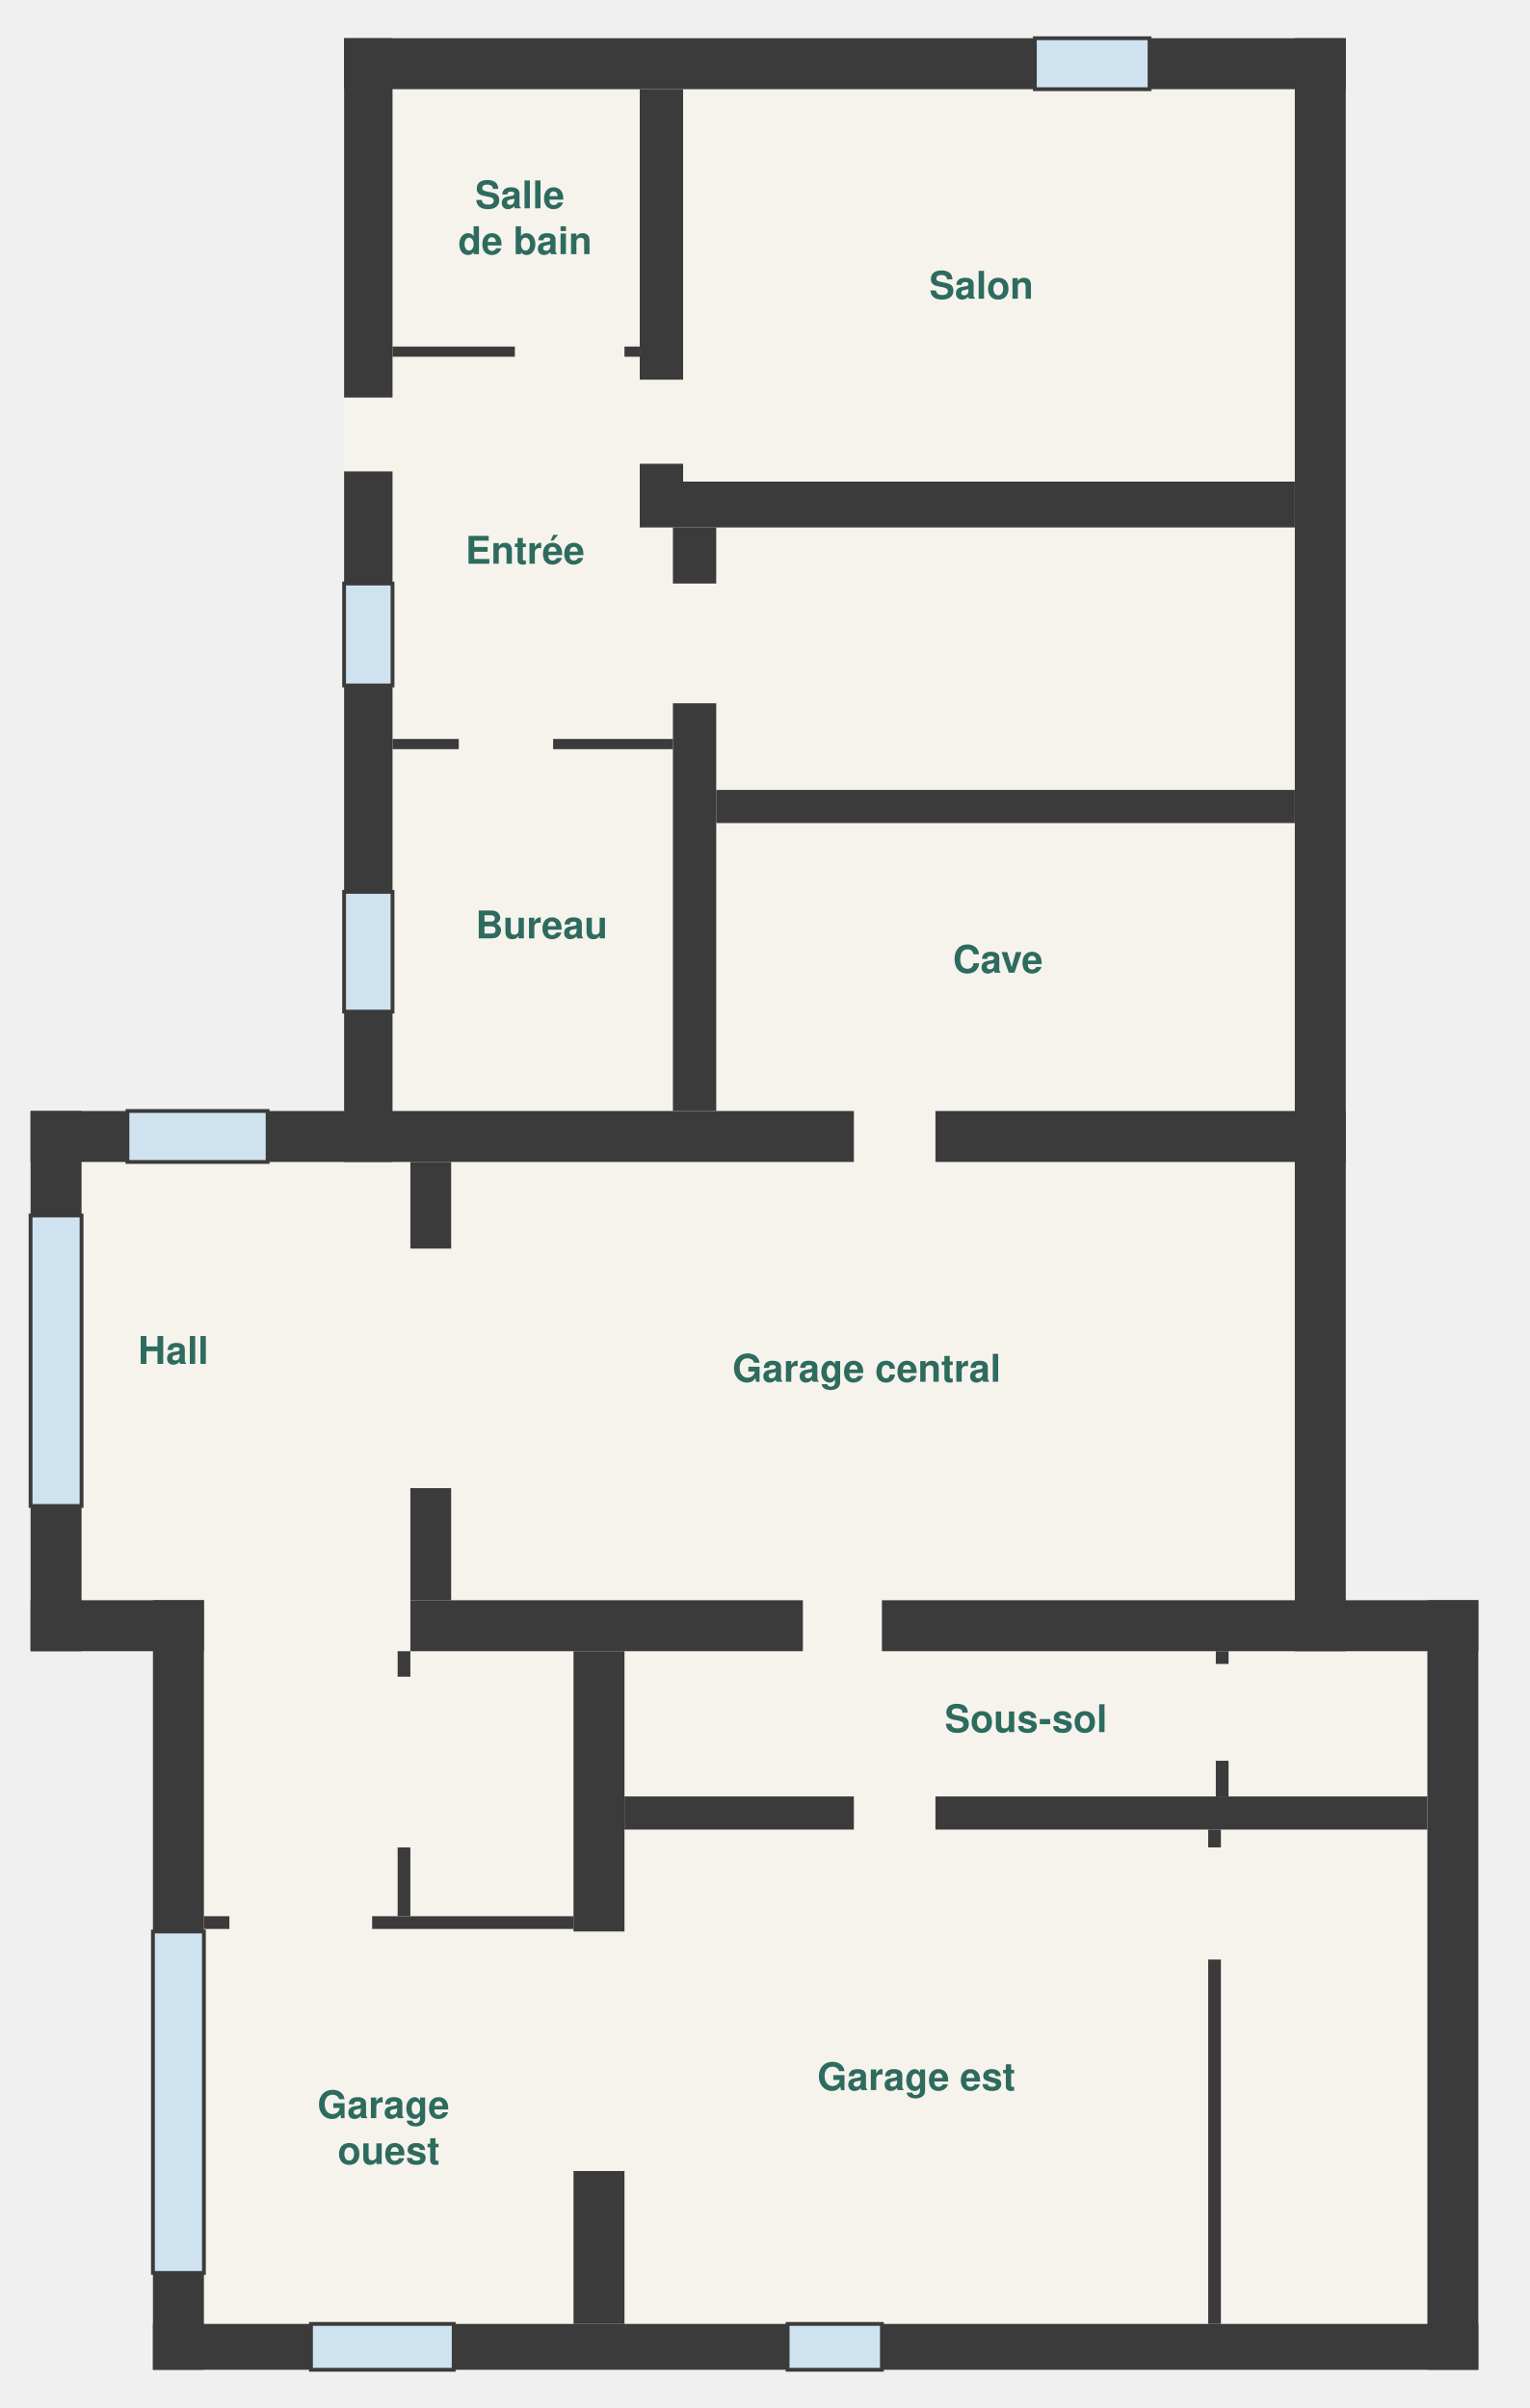
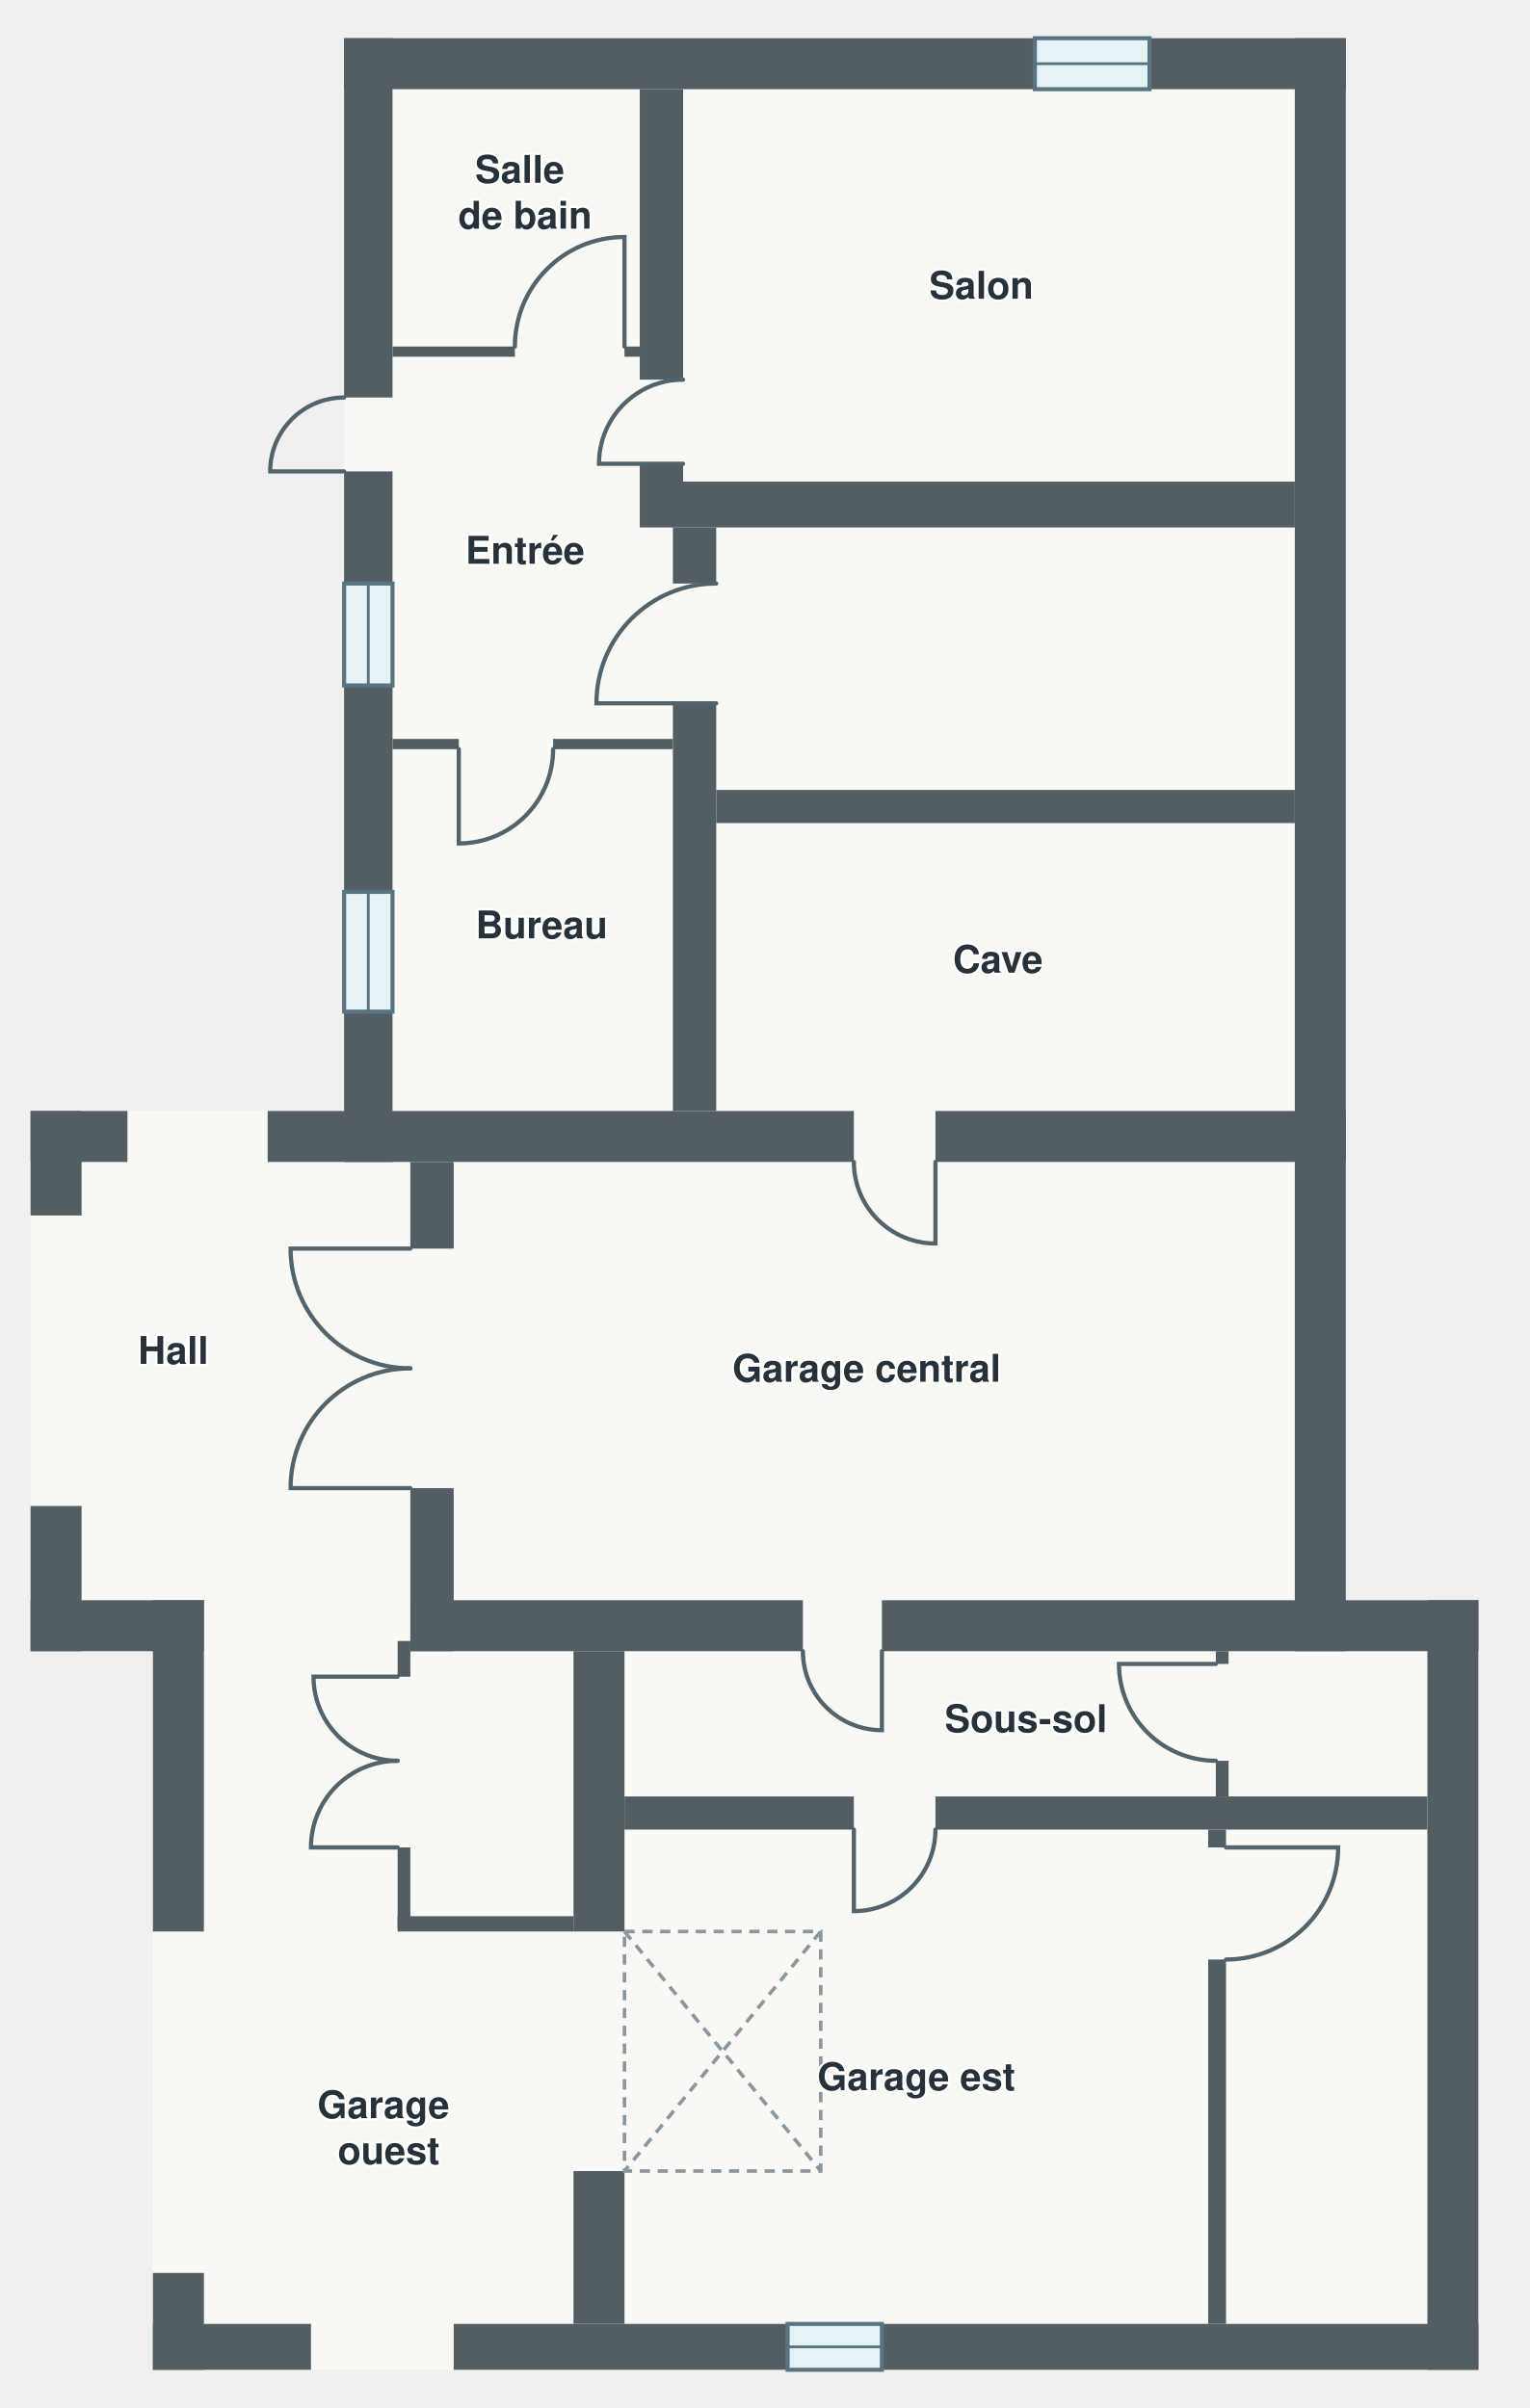
<svg xmlns="http://www.w3.org/2000/svg" viewBox="30 30 600 945">
-   <polygon id="floor" points="165,45 558,45 558,658 610,658 610,960 90,960 90,678 42,678 42,466 165,466" fill="#f6f3ec" />
+   <polygon id="floor" points="165,45 558,45 558,658 610,658 610,960 90,960 90,678 42,678 42,466 165,466" fill="#f8f8f4" />
  <g id="rooms">
-     <polygon id="salle_de_bain_rdc" class="room" points="191,65 281,65 281,166 191,166" fill="#f6f3ec" />
-     <polygon id="entree_rdc" class="room" points="191,172 281,172 281,320 191,320" fill="#f6f3ec" />
-     <polygon id="bureau_rdc" class="room" points="191,326 294,326 294,460 191,460" fill="#f6f3ec" />
-     <polygon id="salon_rdc" class="room" points="298,65 532,65 532,219 298,219" fill="#f6f3ec" />
-     <polygon id="piece_est" class="room" points="311,237 532,237 532,340 311,340" fill="#f6f3ec" />
-     <polygon id="cave" class="room" points="311,353 532,353 532,460 311,460" fill="#f6f3ec" />
-     <polygon id="hall" class="room" points="62,480 191,480 191,782 110,782 110,658 62,658" fill="#f6f3ec" />
-     <polygon id="garage_nord" class="room" points="208,480 532,480 532,654 208,654" fill="#f6f3ec" />
-     <polygon id="local" class="room" points="191,674 255,674 255,782 191,782" fill="#f6f3ec" />
-     <polygon id="garage_ouest" class="room" points="110,788 255,788 255,942 110,942" fill="#f6f3ec" />
-     <polygon id="sous_sol" class="room" points="275,674 590,674 590,735 275,735" fill="#f6f3ec" />
-     <polygon id="garage_est" class="room" points="275,748 504,748 504,942 275,942" fill="#f6f3ec" />
-     <polygon id="rangement" class="room" points="511,748 590,748 590,942 511,942" fill="#f6f3ec" />
+     <polygon id="salle_de_bain_rdc" class="room" points="191,65 281,65 281,166 191,166" fill="#f8f8f4" />
+     <polygon id="entree_rdc" class="room" points="191,172 281,172 281,320 191,320" fill="#f8f8f4" />
+     <polygon id="bureau_rdc" class="room" points="191,326 294,326 294,460 191,460" fill="#f8f8f4" />
+     <polygon id="salon_rdc" class="room" points="298,65 532,65 532,219 298,219" fill="#f8f8f4" />
+     <polygon id="piece_est" class="room" points="311,237 532,237 532,340 311,340" fill="#f8f8f4" />
+     <polygon id="cave" class="room" points="311,353 532,353 532,460 311,460" fill="#f8f8f4" />
+     <polygon id="hall" class="room" points="62,480 191,480 191,782 110,782 110,658 62,658" fill="#f8f8f4" />
+     <polygon id="garage_nord" class="room" points="208,480 532,480 532,654 208,654" fill="#f8f8f4" />
+     <polygon id="local" class="room" points="191,674 255,674 255,782 191,782" fill="#f8f8f4" />
+     <polygon id="garage_ouest" class="room" points="110,788 255,788 255,942 110,942" fill="#f8f8f4" />
+     <polygon id="sous_sol" class="room" points="275,674 590,674 590,735 275,735" fill="#f8f8f4" />
+     <polygon id="garage_est" class="room" points="275,748 504,748 504,942 275,942" fill="#f8f8f4" />
+     <polygon id="rangement" class="room" points="511,748 590,748 590,942 511,942" fill="#f8f8f4" />
  </g>
-   <g id="walls" fill="#3b3b3b">
+   <g id="walls" fill="#535e64">
    <rect x="165" y="45" width="271" height="20" />
    <rect x="481" y="45" width="77" height="20" />
    <rect x="165" y="45" width="19" height="141" />
    <rect x="165" y="215" width="19" height="44" />
    <rect x="165" y="299" width="19" height="81" />
    <rect x="165" y="427" width="19" height="59" />
    <rect x="538" y="45" width="20" height="633" />
    <rect x="42" y="466" width="38" height="20" />
    <rect x="135" y="466" width="230" height="20" />
    <rect x="397" y="466" width="161" height="20" />
    <rect x="42" y="466" width="20" height="41" />
    <rect x="42" y="621" width="20" height="57" />
    <rect x="42" y="658" width="68" height="20" />
    <rect x="90" y="658" width="20" height="130" />
    <rect x="90" y="922" width="20" height="38" />
    <rect x="90" y="942" width="62" height="18" />
    <rect x="208" y="942" width="131" height="18" />
    <rect x="376" y="942" width="234" height="18" />
    <rect x="590" y="658" width="20" height="302" />
    <rect x="191" y="658" width="154" height="20" />
    <rect x="376" y="658" width="234" height="20" />
    <rect x="281" y="65" width="17" height="114" />
    <rect x="281" y="212" width="17" height="7" />
    <rect x="281" y="219" width="257" height="18" />
    <rect x="294" y="237" width="17" height="22" />
    <rect x="294" y="306" width="17" height="160" />
    <rect x="311" y="340" width="227" height="13" />
    <rect x="184" y="166" width="48" height="4" />
    <rect x="275" y="166" width="6" height="4" />
    <rect x="184" y="320" width="26" height="4" />
    <rect x="247" y="320" width="47" height="4" />
-     <rect x="191" y="486" width="16" height="34" />
-     <rect x="191" y="614" width="16" height="44" />
+     <rect x="191" y="486" width="17" height="34" />
+     <rect x="191" y="614" width="17" height="64" />
    <rect x="255" y="678" width="20" height="110" />
    <rect x="255" y="882" width="20" height="60" />
-     <rect x="186" y="678" width="5" height="10" />
-     <rect x="186" y="755" width="5" height="27" />
-     <rect x="110" y="782" width="10" height="5" />
-     <rect x="176" y="782" width="79" height="5" />
+     <rect x="186" y="674" width="5" height="14" />
+     <rect x="186" y="755" width="5" height="32" />
+     <rect x="186" y="782" width="69" height="6" />
    <rect x="275" y="735" width="90" height="13" />
    <rect x="397" y="735" width="193" height="13" />
    <rect x="507" y="678" width="5" height="5" />
    <rect x="507" y="721" width="5" height="14" />
-     <rect x="504" y="748" width="5" height="7" />
-     <rect x="504" y="799" width="5" height="143" />
+     <rect x="504" y="748" width="7" height="7" />
+     <rect x="504" y="799" width="7" height="143" />
  </g>
-   <g id="windows" fill="#cfe2ef" stroke="#3b3b3b" stroke-width="1.5">
+   <g fill="none" stroke="#8a979c" stroke-width="1.4" stroke-dasharray="4 3">
+     <rect x="275" y="788" width="77" height="94" />
+     <path d="M275 788 352 882 M352 788 275 882" />
+   </g>
+   <g id="windows" fill="#e5f2f6" stroke="#597480" stroke-width="1.6">
    <rect x="436" y="45" width="45" height="20" />
+     <path d="M436 55.0 h45" fill="none" stroke-width="1.1" />
    <rect x="165" y="259" width="19" height="40" />
+     <path d="M174.5 259 v40" fill="none" stroke-width="1.1" />
    <rect x="165" y="380" width="19" height="47" />
-     <rect x="80" y="466" width="55" height="20" />
-     <rect x="42" y="507" width="20" height="114" />
-     <rect x="90" y="788" width="20" height="134" />
-     <rect x="152" y="942" width="56" height="18" />
+     <path d="M174.5 380 v47" fill="none" stroke-width="1.1" />
    <rect x="339" y="942" width="37" height="18" />
+     <path d="M339 951.0 h37" fill="none" stroke-width="1.1" />
+     <g fill="none" stroke="#52636c" stroke-width="1.65" stroke-linecap="round">
+       <path d="M165 215 l-29 0 A29 29 0 0 1 165 186" />
+       <path d="M298 212 l-33 0 A33 33 0 0 1 298 179" />
+       <path d="M311 306 l-47 0 A47 47 0 0 1 311 259" />
+       <path d="M275 166 l0 -43 A43 43 0 0 0 232 166" />
+       <path d="M210 324 l0 37 A37 37 0 0 0 247 324" />
+       <path d="M397 486 l0 32 A32 32 0 0 1 365 486" />
+       <path d="M191 520 l-47 0 A47 47 0 0 0 191 567" />
+       <path d="M191 614 l-47 0 A47 47 0 0 1 191 567" />
+       <path d="M376 678 l0 31 A31 31 0 0 1 345 678" />
+       <path d="M186 688 l-33 0 A33 33 0 0 0 186 721" />
+       <path d="M186 755 l-34 0 A34 34 0 0 1 186 721" />
+       <path d="M365 748 l0 32 A32 32 0 0 0 397 748" />
+       <path d="M507 683 l-38 0 A38 38 0 0 0 507 721" />
+       <path d="M511 755 l44 0 A44 44 0 0 1 511 799" />
+     </g>
  </g>
-   <g id="labels" fill="#2e6b5f" font-family="Helvetica, Arial, sans-serif" font-size="15" font-weight="600" text-anchor="middle" dominant-baseline="middle">
+   <g id="labels" fill="#263139" stroke="#fff" stroke-width="1.7" stroke-linejoin="round" paint-order="stroke fill" font-family="Helvetica, Arial, sans-serif" font-size="15" font-weight="600" text-anchor="middle" dominant-baseline="middle">
    <text>
-       <tspan x="236.0" y="106.5">Salle</tspan>
-       <tspan x="236.0" y="124.5">de bain</tspan>
+       <tspan x="236.0" y="96.5">Salle</tspan>
+       <tspan x="236.0" y="114.5">de bain</tspan>
    </text>
    <text>
      <tspan x="236.0" y="246.0">Entrée</tspan>
    </text>
    <text>
      <tspan x="242.5" y="393.0">Bureau</tspan>
    </text>
    <text>
      <tspan x="415.0" y="142.0">Salon</tspan>
    </text>
    <text>
      <tspan x="421.5" y="406.5">Cave</tspan>
    </text>
    <text>
      <tspan x="98" y="560">Hall</tspan>
    </text>
    <text>
      <tspan x="370.0" y="567.0">Garage central</tspan>
    </text>
    <text>
      <tspan x="182.5" y="856.0">Garage</tspan>
      <tspan x="182.5" y="874.0">ouest</tspan>
    </text>
    <text>
      <tspan x="432.5" y="704.5">Sous-sol</tspan>
    </text>
    <text>
      <tspan x="389.5" y="845.0">Garage est</tspan>
    </text>
  </g>
</svg>
